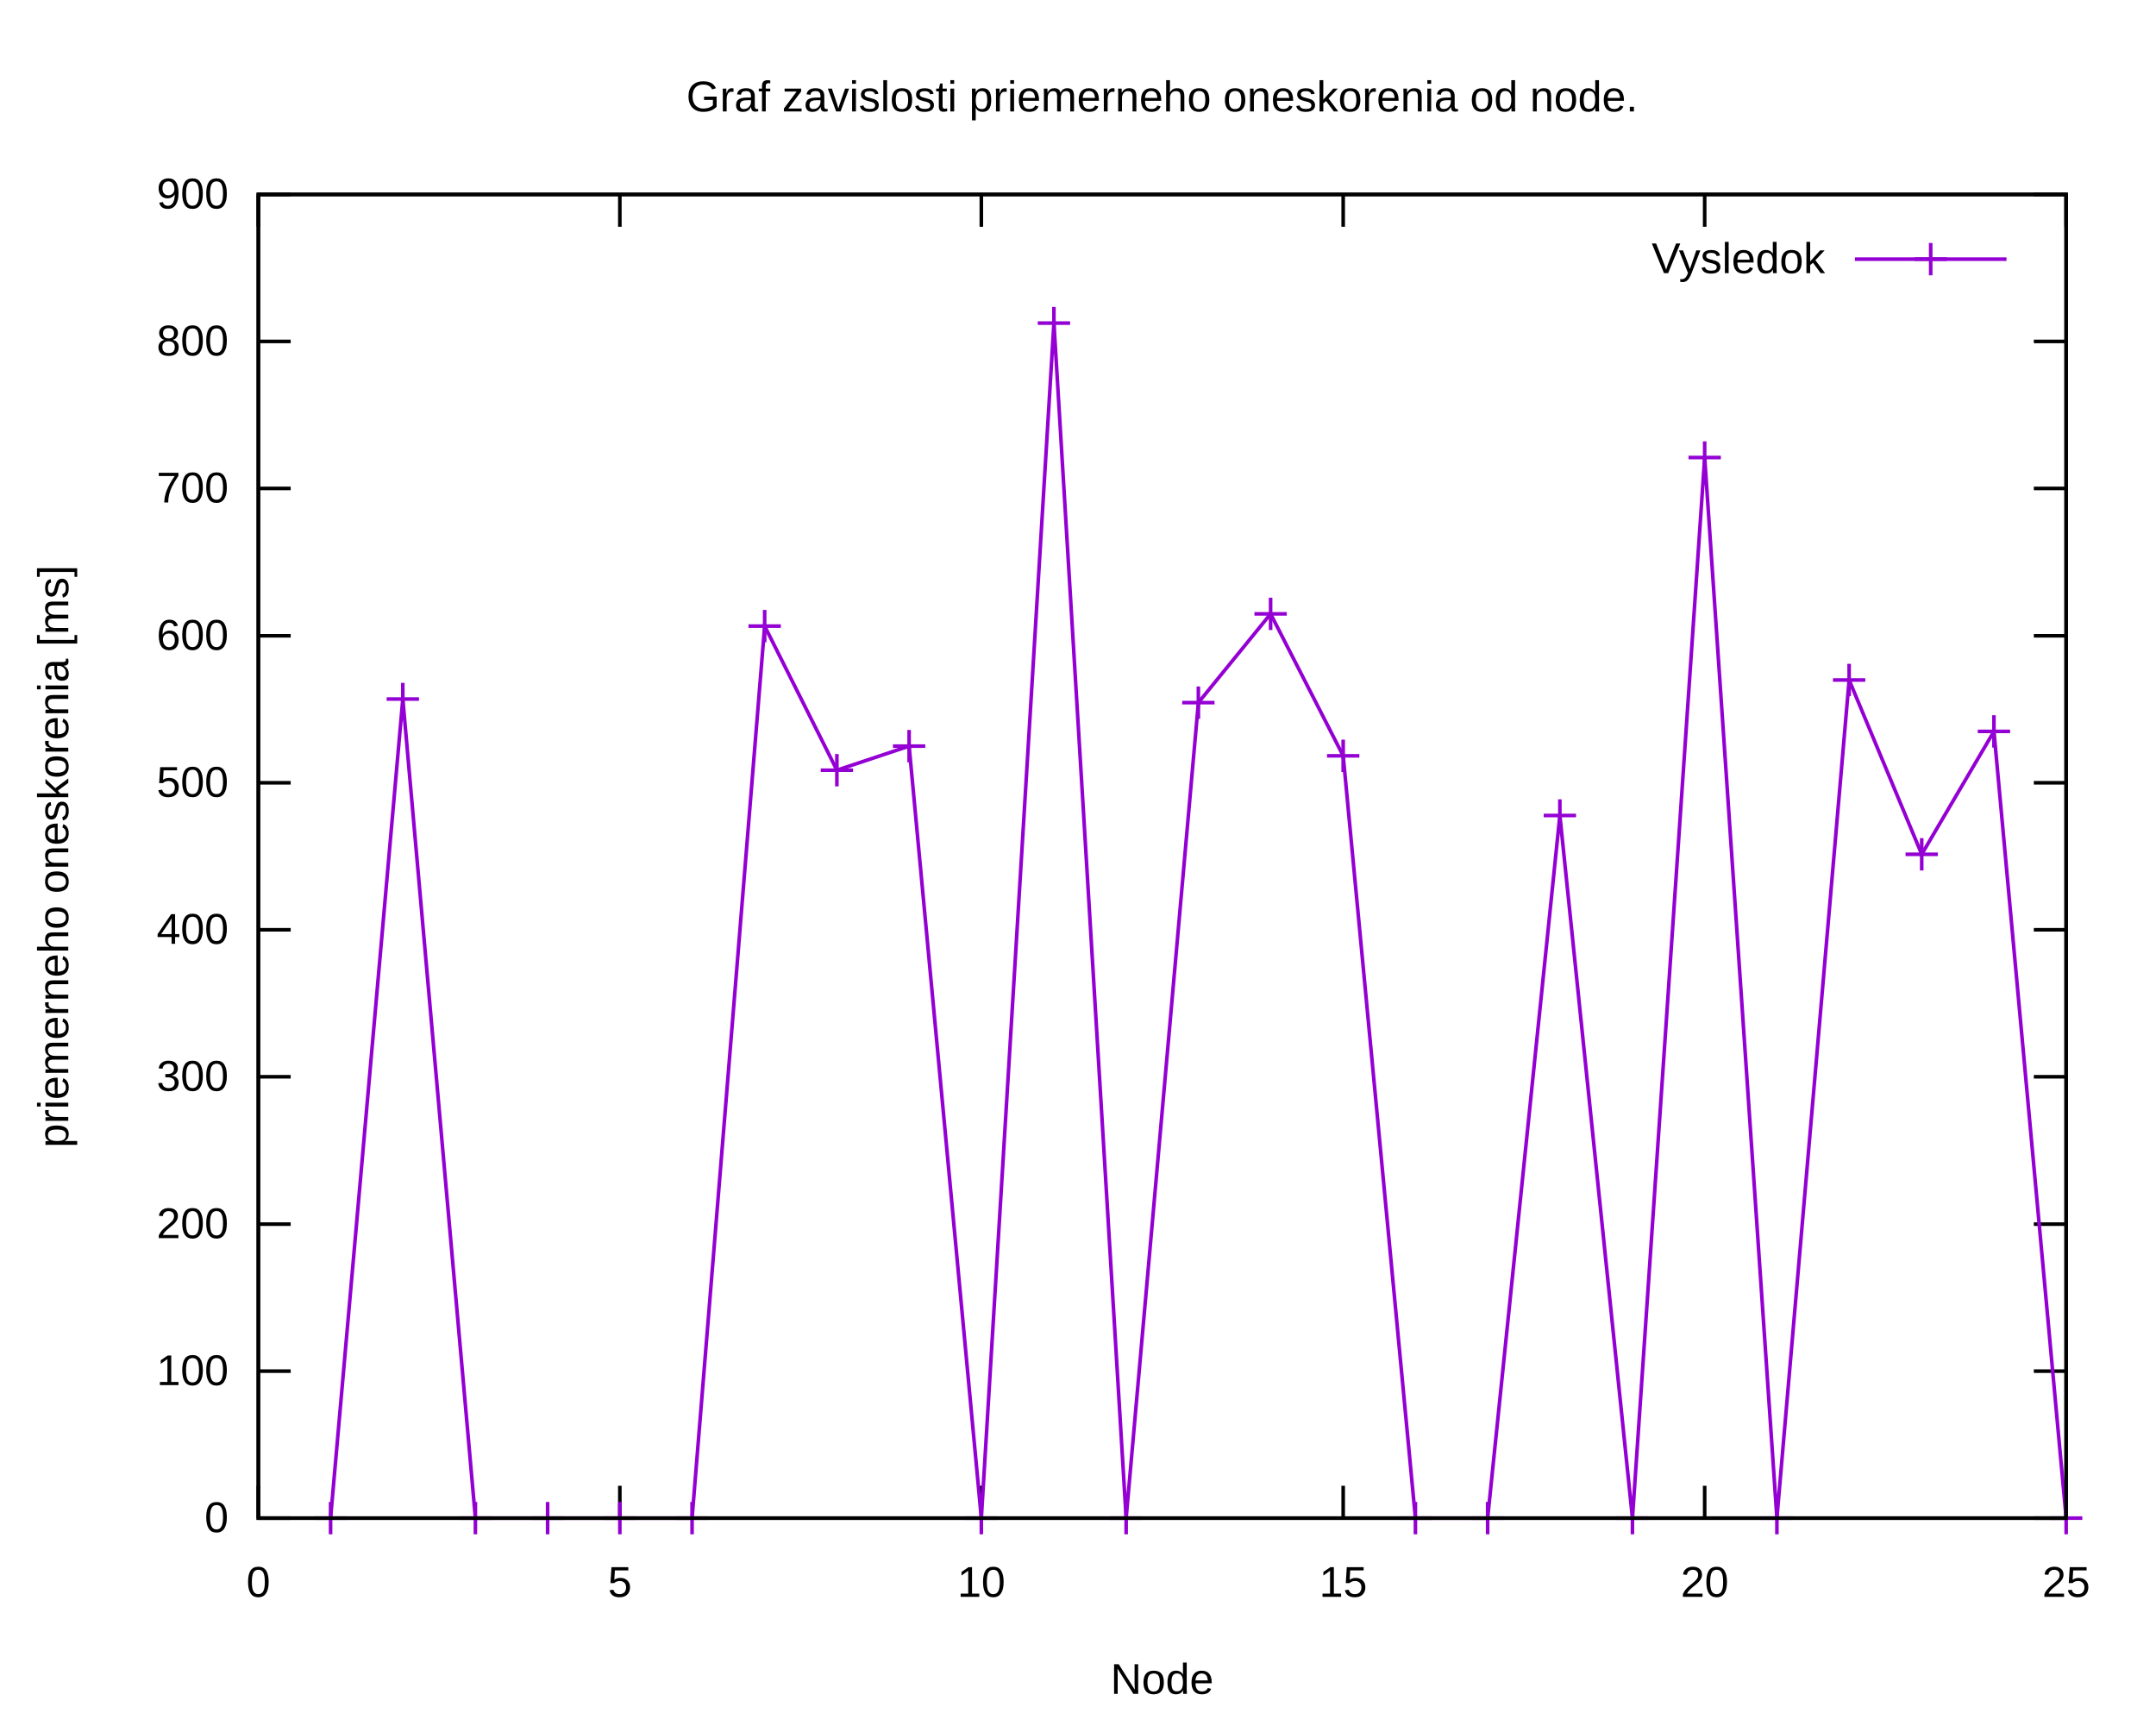
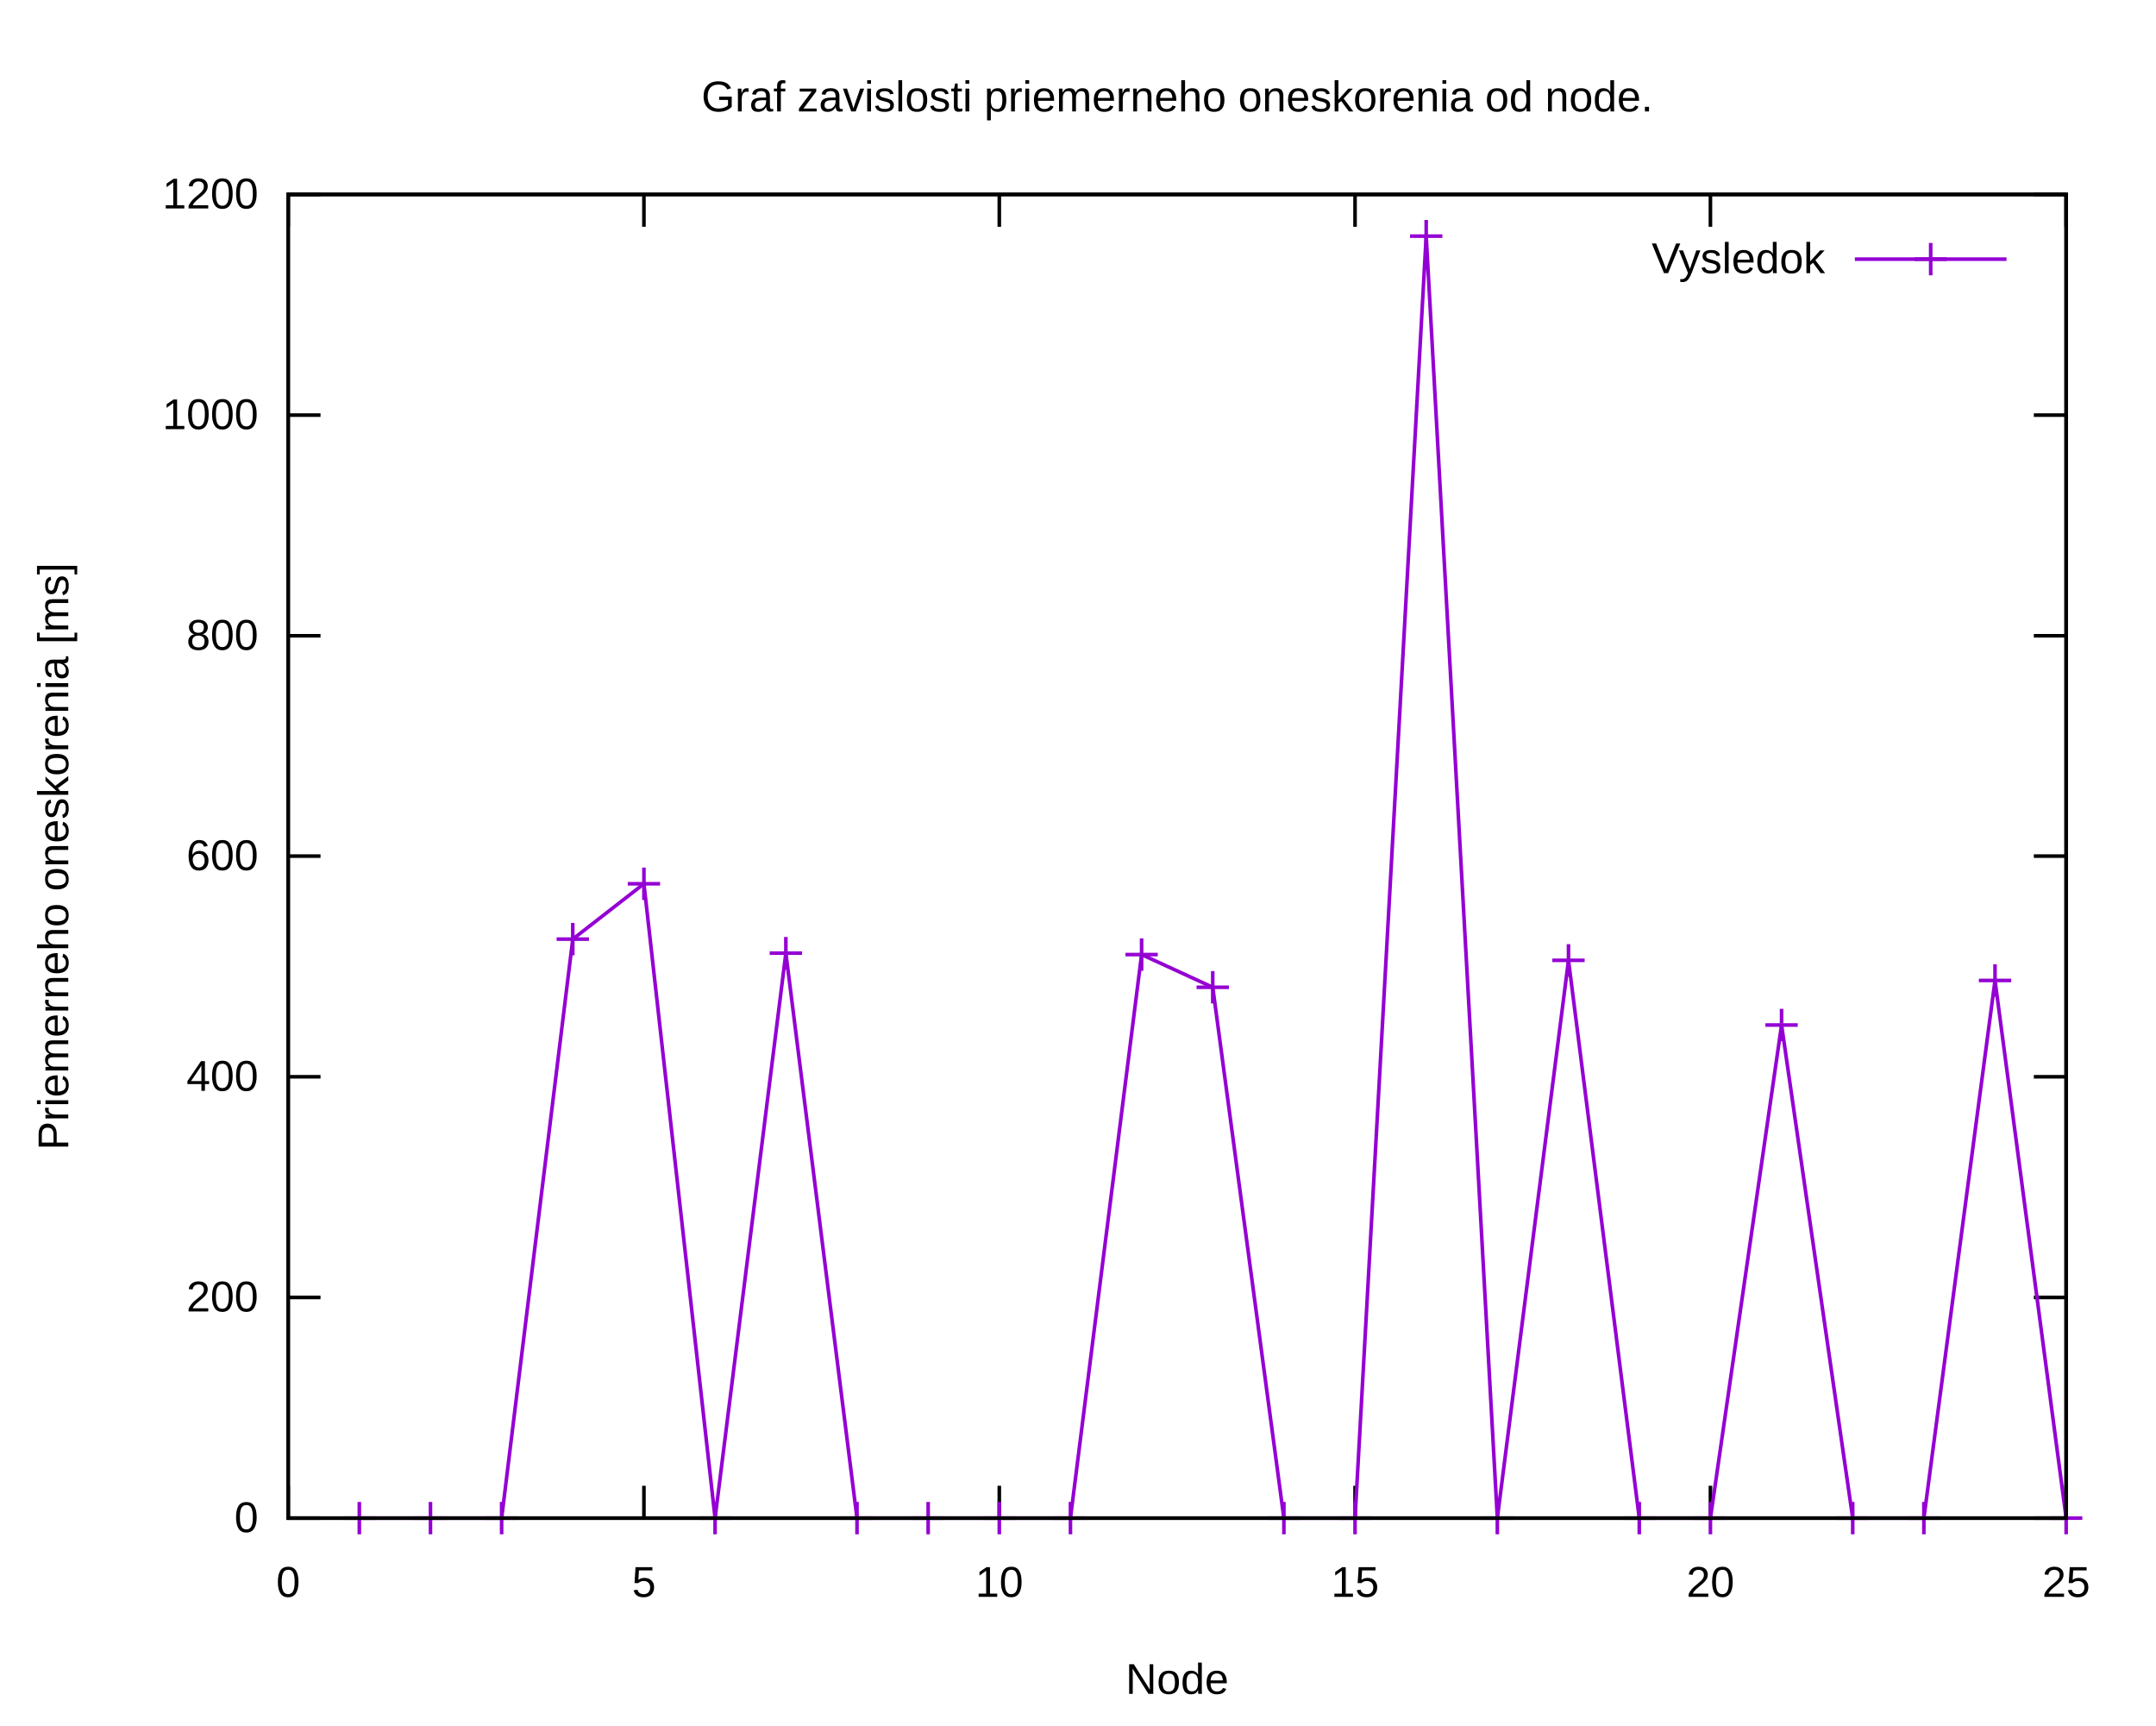
<svg xmlns="http://www.w3.org/2000/svg" xmlns:xlink="http://www.w3.org/1999/xlink" width="600" height="480" viewBox="0 0 600 480">
  <g id="gnuplot_canvas">
    <rect x="0" y="0" width="600" height="480" fill="none" />
    <defs>
      <circle id="gpDot" r="0.5" stroke-width="0.5" stroke="currentColor" />
      <path id="gpPt0" stroke-width="0.222" stroke="currentColor" d="M-1,0 h2 M0,-1 v2" />
      <path id="gpPt1" stroke-width="0.222" stroke="currentColor" d="M-1,-1 L1,1 M1,-1 L-1,1" />
      <path id="gpPt2" stroke-width="0.222" stroke="currentColor" d="M-1,0 L1,0 M0,-1 L0,1 M-1,-1 L1,1 M-1,1 L1,-1" />
      <rect id="gpPt3" stroke-width="0.222" stroke="currentColor" x="-1" y="-1" width="2" height="2" />
      <rect id="gpPt4" stroke-width="0.222" stroke="currentColor" fill="currentColor" x="-1" y="-1" width="2" height="2" />
      <circle id="gpPt5" stroke-width="0.222" stroke="currentColor" cx="0" cy="0" r="1" />
      <use xlink:href="#gpPt5" id="gpPt6" fill="currentColor" stroke="none" />
      <path id="gpPt7" stroke-width="0.222" stroke="currentColor" d="M0,-1.33 L-1.33,0.67 L1.33,0.67 z" />
      <use xlink:href="#gpPt7" id="gpPt8" fill="currentColor" stroke="none" />
      <use xlink:href="#gpPt7" id="gpPt9" stroke="currentColor" transform="rotate(180)" />
      <use xlink:href="#gpPt9" id="gpPt10" fill="currentColor" stroke="none" />
      <use xlink:href="#gpPt3" id="gpPt11" stroke="currentColor" transform="rotate(45)" />
      <use xlink:href="#gpPt11" id="gpPt12" fill="currentColor" stroke="none" />
      <path id="gpPt13" stroke-width="0.222" stroke="currentColor" d="M0,1.330 L1.265,0.411 L0.782,-1.067 L-0.782,-1.076 L-1.265,0.411 z" />
      <use xlink:href="#gpPt13" id="gpPt14" fill="currentColor" stroke="none" />
      <filter id="textbox" filterUnits="objectBoundingBox" x="0" y="0" height="1" width="1">
        <feFlood flood-color="white" flood-opacity="1" result="bgnd" />
        <feComposite in="SourceGraphic" in2="bgnd" operator="atop" />
      </filter>
      <filter id="greybox" filterUnits="objectBoundingBox" x="0" y="0" height="1" width="1">
        <feFlood flood-color="lightgrey" flood-opacity="1" result="grey" />
        <feComposite in="SourceGraphic" in2="grey" operator="atop" />
      </filter>
    </defs>
    <g fill="none" color="white" stroke="currentColor" stroke-width="1.00" stroke-linecap="butt" stroke-linejoin="miter">
</g>
    <g fill="none" color="black" stroke="currentColor" stroke-width="1.00" stroke-linecap="butt" stroke-linejoin="miter">
-       <path stroke="black" d="M71.9,422.4 L80.9,422.4 M575.0,422.4 L566.0,422.4  " />
-       <g transform="translate(63.6,426.3)" stroke="none" fill="black" font-family="Arial" font-size="12.00" text-anchor="end">
+       <path stroke="black" d="M80.2,422.4 L89.2,422.4 M575.0,422.4 L566.0,422.4  " />
+       <g transform="translate(71.9,426.3)" stroke="none" fill="black" font-family="Arial" font-size="12.00" text-anchor="end">
        <text>
          <tspan font-family="Arial"> 0</tspan>
        </text>
      </g>
    </g>
    <g fill="none" color="black" stroke="currentColor" stroke-width="1.00" stroke-linecap="butt" stroke-linejoin="miter">
-       <path stroke="black" d="M71.9,381.5 L80.9,381.5 M575.0,381.5 L566.0,381.5  " />
-       <g transform="translate(63.6,385.4)" stroke="none" fill="black" font-family="Arial" font-size="12.00" text-anchor="end">
-         <text>
-           <tspan font-family="Arial"> 100</tspan>
-         </text>
-       </g>
-     </g>
-     <g fill="none" color="black" stroke="currentColor" stroke-width="1.00" stroke-linecap="butt" stroke-linejoin="miter">
-       <path stroke="black" d="M71.9,340.6 L80.9,340.6 M575.0,340.6 L566.0,340.6  " />
-       <g transform="translate(63.6,344.5)" stroke="none" fill="black" font-family="Arial" font-size="12.00" text-anchor="end">
+       <path stroke="black" d="M80.2,361.0 L89.2,361.0 M575.0,361.0 L566.0,361.0  " />
+       <g transform="translate(71.9,364.9)" stroke="none" fill="black" font-family="Arial" font-size="12.00" text-anchor="end">
        <text>
          <tspan font-family="Arial"> 200</tspan>
        </text>
      </g>
    </g>
    <g fill="none" color="black" stroke="currentColor" stroke-width="1.00" stroke-linecap="butt" stroke-linejoin="miter">
-       <path stroke="black" d="M71.9,299.6 L80.9,299.6 M575.0,299.6 L566.0,299.6  " />
-       <g transform="translate(63.6,303.5)" stroke="none" fill="black" font-family="Arial" font-size="12.00" text-anchor="end">
-         <text>
-           <tspan font-family="Arial"> 300</tspan>
-         </text>
-       </g>
-     </g>
-     <g fill="none" color="black" stroke="currentColor" stroke-width="1.00" stroke-linecap="butt" stroke-linejoin="miter">
-       <path stroke="black" d="M71.9,258.7 L80.9,258.7 M575.0,258.7 L566.0,258.7  " />
-       <g transform="translate(63.6,262.6)" stroke="none" fill="black" font-family="Arial" font-size="12.00" text-anchor="end">
+       <path stroke="black" d="M80.2,299.6 L89.2,299.6 M575.0,299.6 L566.0,299.6  " />
+       <g transform="translate(71.9,303.5)" stroke="none" fill="black" font-family="Arial" font-size="12.00" text-anchor="end">
        <text>
          <tspan font-family="Arial"> 400</tspan>
        </text>
      </g>
    </g>
    <g fill="none" color="black" stroke="currentColor" stroke-width="1.00" stroke-linecap="butt" stroke-linejoin="miter">
-       <path stroke="black" d="M71.9,217.8 L80.9,217.8 M575.0,217.8 L566.0,217.8  " />
-       <g transform="translate(63.6,221.7)" stroke="none" fill="black" font-family="Arial" font-size="12.00" text-anchor="end">
-         <text>
-           <tspan font-family="Arial"> 500</tspan>
-         </text>
-       </g>
-     </g>
-     <g fill="none" color="black" stroke="currentColor" stroke-width="1.00" stroke-linecap="butt" stroke-linejoin="miter">
-       <path stroke="black" d="M71.9,176.9 L80.9,176.9 M575.0,176.9 L566.0,176.9  " />
-       <g transform="translate(63.6,180.8)" stroke="none" fill="black" font-family="Arial" font-size="12.00" text-anchor="end">
+       <path stroke="black" d="M80.2,238.2 L89.2,238.2 M575.0,238.2 L566.0,238.2  " />
+       <g transform="translate(71.9,242.1)" stroke="none" fill="black" font-family="Arial" font-size="12.00" text-anchor="end">
        <text>
          <tspan font-family="Arial"> 600</tspan>
        </text>
      </g>
    </g>
    <g fill="none" color="black" stroke="currentColor" stroke-width="1.00" stroke-linecap="butt" stroke-linejoin="miter">
-       <path stroke="black" d="M71.9,135.9 L80.9,135.9 M575.0,135.9 L566.0,135.9  " />
-       <g transform="translate(63.6,139.8)" stroke="none" fill="black" font-family="Arial" font-size="12.00" text-anchor="end">
-         <text>
-           <tspan font-family="Arial"> 700</tspan>
-         </text>
-       </g>
-     </g>
-     <g fill="none" color="black" stroke="currentColor" stroke-width="1.00" stroke-linecap="butt" stroke-linejoin="miter">
-       <path stroke="black" d="M71.9,95.0 L80.9,95.0 M575.0,95.0 L566.0,95.0  " />
-       <g transform="translate(63.6,98.9)" stroke="none" fill="black" font-family="Arial" font-size="12.00" text-anchor="end">
+       <path stroke="black" d="M80.2,176.9 L89.2,176.9 M575.0,176.9 L566.0,176.9  " />
+       <g transform="translate(71.9,180.8)" stroke="none" fill="black" font-family="Arial" font-size="12.00" text-anchor="end">
        <text>
          <tspan font-family="Arial"> 800</tspan>
        </text>
      </g>
    </g>
    <g fill="none" color="black" stroke="currentColor" stroke-width="1.00" stroke-linecap="butt" stroke-linejoin="miter">
-       <path stroke="black" d="M71.9,54.1 L80.9,54.1 M575.0,54.1 L566.0,54.1  " />
-       <g transform="translate(63.6,58.0)" stroke="none" fill="black" font-family="Arial" font-size="12.00" text-anchor="end">
-         <text>
-           <tspan font-family="Arial"> 900</tspan>
-         </text>
-       </g>
-     </g>
-     <g fill="none" color="black" stroke="currentColor" stroke-width="1.00" stroke-linecap="butt" stroke-linejoin="miter">
-       <path stroke="black" d="M71.9,422.4 L71.9,413.4 M71.9,54.1 L71.9,63.1  " />
-       <g transform="translate(71.9,444.3)" stroke="none" fill="black" font-family="Arial" font-size="12.00" text-anchor="middle">
+       <path stroke="black" d="M80.2,115.5 L89.2,115.5 M575.0,115.5 L566.0,115.5  " />
+       <g transform="translate(71.9,119.4)" stroke="none" fill="black" font-family="Arial" font-size="12.00" text-anchor="end">
+         <text>
+           <tspan font-family="Arial"> 1000</tspan>
+         </text>
+       </g>
+     </g>
+     <g fill="none" color="black" stroke="currentColor" stroke-width="1.00" stroke-linecap="butt" stroke-linejoin="miter">
+       <path stroke="black" d="M80.2,54.1 L89.2,54.1 M575.0,54.1 L566.0,54.1  " />
+       <g transform="translate(71.9,58.0)" stroke="none" fill="black" font-family="Arial" font-size="12.00" text-anchor="end">
+         <text>
+           <tspan font-family="Arial"> 1200</tspan>
+         </text>
+       </g>
+     </g>
+     <g fill="none" color="black" stroke="currentColor" stroke-width="1.00" stroke-linecap="butt" stroke-linejoin="miter">
+       <path stroke="black" d="M80.2,422.4 L80.2,413.4 M80.2,54.1 L80.2,63.1  " />
+       <g transform="translate(80.2,444.3)" stroke="none" fill="black" font-family="Arial" font-size="12.00" text-anchor="middle">
        <text>
          <tspan font-family="Arial"> 0</tspan>
        </text>
      </g>
    </g>
    <g fill="none" color="black" stroke="currentColor" stroke-width="1.00" stroke-linecap="butt" stroke-linejoin="miter">
-       <path stroke="black" d="M172.5,422.4 L172.5,413.4 M172.5,54.1 L172.5,63.1  " />
-       <g transform="translate(172.5,444.3)" stroke="none" fill="black" font-family="Arial" font-size="12.00" text-anchor="middle">
+       <path stroke="black" d="M179.2,422.4 L179.2,413.4 M179.2,54.1 L179.2,63.1  " />
+       <g transform="translate(179.2,444.3)" stroke="none" fill="black" font-family="Arial" font-size="12.00" text-anchor="middle">
        <text>
          <tspan font-family="Arial"> 5</tspan>
        </text>
      </g>
    </g>
    <g fill="none" color="black" stroke="currentColor" stroke-width="1.00" stroke-linecap="butt" stroke-linejoin="miter">
-       <path stroke="black" d="M273.1,422.4 L273.1,413.4 M273.1,54.1 L273.1,63.1  " />
-       <g transform="translate(273.1,444.3)" stroke="none" fill="black" font-family="Arial" font-size="12.00" text-anchor="middle">
+       <path stroke="black" d="M278.1,422.4 L278.1,413.4 M278.1,54.1 L278.1,63.1  " />
+       <g transform="translate(278.1,444.3)" stroke="none" fill="black" font-family="Arial" font-size="12.00" text-anchor="middle">
        <text>
          <tspan font-family="Arial"> 10</tspan>
        </text>
      </g>
    </g>
    <g fill="none" color="black" stroke="currentColor" stroke-width="1.00" stroke-linecap="butt" stroke-linejoin="miter">
-       <path stroke="black" d="M373.8,422.4 L373.8,413.4 M373.8,54.1 L373.8,63.1  " />
-       <g transform="translate(373.8,444.3)" stroke="none" fill="black" font-family="Arial" font-size="12.00" text-anchor="middle">
+       <path stroke="black" d="M377.1,422.4 L377.1,413.4 M377.1,54.1 L377.1,63.1  " />
+       <g transform="translate(377.1,444.3)" stroke="none" fill="black" font-family="Arial" font-size="12.00" text-anchor="middle">
        <text>
          <tspan font-family="Arial"> 15</tspan>
        </text>
      </g>
    </g>
    <g fill="none" color="black" stroke="currentColor" stroke-width="1.00" stroke-linecap="butt" stroke-linejoin="miter">
-       <path stroke="black" d="M474.4,422.4 L474.4,413.4 M474.4,54.1 L474.4,63.1  " />
-       <g transform="translate(474.4,444.3)" stroke="none" fill="black" font-family="Arial" font-size="12.00" text-anchor="middle">
+       <path stroke="black" d="M476.0,422.4 L476.0,413.4 M476.0,54.1 L476.0,63.1  " />
+       <g transform="translate(476.0,444.3)" stroke="none" fill="black" font-family="Arial" font-size="12.00" text-anchor="middle">
        <text>
          <tspan font-family="Arial"> 20</tspan>
        </text>
      </g>
    </g>
    <g fill="none" color="black" stroke="currentColor" stroke-width="1.00" stroke-linecap="butt" stroke-linejoin="miter">
      <path stroke="black" d="M575.0,422.4 L575.0,413.4 M575.0,54.1 L575.0,63.1  " />
      <g transform="translate(575.0,444.3)" stroke="none" fill="black" font-family="Arial" font-size="12.00" text-anchor="middle">
        <text>
          <tspan font-family="Arial"> 25</tspan>
        </text>
      </g>
    </g>
    <g fill="none" color="black" stroke="currentColor" stroke-width="1.00" stroke-linecap="butt" stroke-linejoin="miter">
</g>
    <g fill="none" color="black" stroke="currentColor" stroke-width="1.00" stroke-linecap="butt" stroke-linejoin="miter">
-       <path stroke="black" d="M71.9,54.1 L71.9,422.4 L575.0,422.4 L575.0,54.1 L71.9,54.1 Z  " />
+       <path stroke="black" d="M80.2,54.1 L80.2,422.4 L575.0,422.4 L575.0,54.1 L80.2,54.1 Z  " />
    </g>
    <g fill="none" color="black" stroke="currentColor" stroke-width="1.00" stroke-linecap="butt" stroke-linejoin="miter">
      <g transform="translate(19.0,238.3) rotate(270)" stroke="none" fill="black" font-family="Arial" font-size="12.00" text-anchor="middle">
        <text>
-           <tspan font-family="Arial">priemerneho oneskorenia [ms]</tspan>
-         </text>
-       </g>
-     </g>
-     <g fill="none" color="black" stroke="currentColor" stroke-width="1.00" stroke-linecap="butt" stroke-linejoin="miter">
-       <g transform="translate(323.4,471.3)" stroke="none" fill="black" font-family="Arial" font-size="12.00" text-anchor="middle">
+           <tspan font-family="Arial">Priemerneho oneskorenia [ms]</tspan>
+         </text>
+       </g>
+     </g>
+     <g fill="none" color="black" stroke="currentColor" stroke-width="1.00" stroke-linecap="butt" stroke-linejoin="miter">
+       <g transform="translate(327.6,471.3)" stroke="none" fill="black" font-family="Arial" font-size="12.00" text-anchor="middle">
        <text>
          <tspan font-family="Arial">Node</tspan>
        </text>
      </g>
    </g>
    <g fill="none" color="black" stroke="currentColor" stroke-width="1.00" stroke-linecap="butt" stroke-linejoin="miter">
-       <g transform="translate(323.4,31.0)" stroke="none" fill="black" font-family="Arial" font-size="12.00" text-anchor="middle">
+       <g transform="translate(327.6,31.0)" stroke="none" fill="black" font-family="Arial" font-size="12.00" text-anchor="middle">
        <text>
          <tspan font-family="Arial">Graf zavislosti priemerneho oneskorenia od node.</tspan>
        </text>
      </g>
    </g>
    <g fill="none" color="black" stroke="currentColor" stroke-width="1.00" stroke-linecap="butt" stroke-linejoin="miter">
</g>
    <g id="gnuplot_plot_1">
      <g fill="none" color="black" stroke="currentColor" stroke-width="1.00" stroke-linecap="butt" stroke-linejoin="miter">
        <g transform="translate(507.9,76.0)" stroke="none" fill="black" font-family="Arial" font-size="12.00" text-anchor="end">
          <text>
            <tspan font-family="Arial">Vysledok</tspan>
          </text>
        </g>
      </g>
      <g fill="none" color="black" stroke="currentColor" stroke-width="1.00" stroke-linecap="butt" stroke-linejoin="miter">
-         <path stroke="rgb(148,   0, 211)" d="M516.2,72.1 L558.4,72.1 M92.0,422.4 L112.1,194.5 L132.3,422.4 L152.4,422.4 L172.5,422.4 L192.6,422.4   L212.8,174.2 L232.9,214.3 L253.0,207.6 L273.1,422.4 L293.3,89.9 L313.4,422.4 L333.5,195.5 L353.6,170.8   L373.8,210.3 L393.9,422.4 L414.0,422.4 L434.1,226.9 L454.3,422.4 L474.4,127.3 L494.5,422.4 L514.6,189.2   L534.8,237.7 L554.9,203.5 L575.0,422.4  " />
-         <use xlink:href="#gpPt0" transform="translate(92.0,422.4) scale(4.50)" color="rgb(148,   0, 211)" />
-         <use xlink:href="#gpPt0" transform="translate(112.1,194.5) scale(4.50)" color="rgb(148,   0, 211)" />
-         <use xlink:href="#gpPt0" transform="translate(132.3,422.4) scale(4.50)" color="rgb(148,   0, 211)" />
-         <use xlink:href="#gpPt0" transform="translate(152.4,422.4) scale(4.50)" color="rgb(148,   0, 211)" />
-         <use xlink:href="#gpPt0" transform="translate(172.5,422.4) scale(4.50)" color="rgb(148,   0, 211)" />
-         <use xlink:href="#gpPt0" transform="translate(192.6,422.4) scale(4.50)" color="rgb(148,   0, 211)" />
-         <use xlink:href="#gpPt0" transform="translate(212.8,174.2) scale(4.50)" color="rgb(148,   0, 211)" />
-         <use xlink:href="#gpPt0" transform="translate(232.9,214.3) scale(4.50)" color="rgb(148,   0, 211)" />
-         <use xlink:href="#gpPt0" transform="translate(253.0,207.6) scale(4.50)" color="rgb(148,   0, 211)" />
-         <use xlink:href="#gpPt0" transform="translate(273.1,422.4) scale(4.50)" color="rgb(148,   0, 211)" />
-         <use xlink:href="#gpPt0" transform="translate(293.3,89.9) scale(4.50)" color="rgb(148,   0, 211)" />
-         <use xlink:href="#gpPt0" transform="translate(313.4,422.4) scale(4.50)" color="rgb(148,   0, 211)" />
-         <use xlink:href="#gpPt0" transform="translate(333.5,195.5) scale(4.50)" color="rgb(148,   0, 211)" />
-         <use xlink:href="#gpPt0" transform="translate(353.6,170.8) scale(4.50)" color="rgb(148,   0, 211)" />
-         <use xlink:href="#gpPt0" transform="translate(373.8,210.3) scale(4.50)" color="rgb(148,   0, 211)" />
-         <use xlink:href="#gpPt0" transform="translate(393.9,422.4) scale(4.50)" color="rgb(148,   0, 211)" />
-         <use xlink:href="#gpPt0" transform="translate(414.0,422.4) scale(4.50)" color="rgb(148,   0, 211)" />
-         <use xlink:href="#gpPt0" transform="translate(434.1,226.9) scale(4.50)" color="rgb(148,   0, 211)" />
-         <use xlink:href="#gpPt0" transform="translate(454.3,422.4) scale(4.50)" color="rgb(148,   0, 211)" />
-         <use xlink:href="#gpPt0" transform="translate(474.4,127.3) scale(4.50)" color="rgb(148,   0, 211)" />
-         <use xlink:href="#gpPt0" transform="translate(494.5,422.4) scale(4.50)" color="rgb(148,   0, 211)" />
-         <use xlink:href="#gpPt0" transform="translate(514.6,189.2) scale(4.50)" color="rgb(148,   0, 211)" />
-         <use xlink:href="#gpPt0" transform="translate(534.8,237.7) scale(4.50)" color="rgb(148,   0, 211)" />
-         <use xlink:href="#gpPt0" transform="translate(554.9,203.5) scale(4.50)" color="rgb(148,   0, 211)" />
+         <path stroke="rgb(148,   0, 211)" d="M516.2,72.1 L558.4,72.1 M100.0,422.4 L119.8,422.4 L139.6,422.4 L159.4,261.3 L179.2,245.9 L199.0,422.4   L218.7,265.2 L238.5,422.4 L258.3,422.4 L278.1,422.4 L297.9,422.4 L317.7,265.6 L337.5,274.7 L357.3,422.4   L377.1,422.4 L396.9,65.7 L416.7,422.4 L436.5,267.2 L456.2,422.4 L476.0,422.4 L495.8,285.2 L515.6,422.4   L535.4,422.4 L555.2,272.8 L575.0,422.4  " />
+         <use xlink:href="#gpPt0" transform="translate(100.0,422.4) scale(4.50)" color="rgb(148,   0, 211)" />
+         <use xlink:href="#gpPt0" transform="translate(119.8,422.4) scale(4.50)" color="rgb(148,   0, 211)" />
+         <use xlink:href="#gpPt0" transform="translate(139.6,422.4) scale(4.50)" color="rgb(148,   0, 211)" />
+         <use xlink:href="#gpPt0" transform="translate(159.4,261.3) scale(4.50)" color="rgb(148,   0, 211)" />
+         <use xlink:href="#gpPt0" transform="translate(179.2,245.9) scale(4.50)" color="rgb(148,   0, 211)" />
+         <use xlink:href="#gpPt0" transform="translate(199.0,422.4) scale(4.50)" color="rgb(148,   0, 211)" />
+         <use xlink:href="#gpPt0" transform="translate(218.7,265.2) scale(4.50)" color="rgb(148,   0, 211)" />
+         <use xlink:href="#gpPt0" transform="translate(238.5,422.4) scale(4.50)" color="rgb(148,   0, 211)" />
+         <use xlink:href="#gpPt0" transform="translate(258.3,422.4) scale(4.50)" color="rgb(148,   0, 211)" />
+         <use xlink:href="#gpPt0" transform="translate(278.1,422.4) scale(4.50)" color="rgb(148,   0, 211)" />
+         <use xlink:href="#gpPt0" transform="translate(297.9,422.4) scale(4.50)" color="rgb(148,   0, 211)" />
+         <use xlink:href="#gpPt0" transform="translate(317.7,265.6) scale(4.50)" color="rgb(148,   0, 211)" />
+         <use xlink:href="#gpPt0" transform="translate(337.5,274.7) scale(4.50)" color="rgb(148,   0, 211)" />
+         <use xlink:href="#gpPt0" transform="translate(357.3,422.4) scale(4.50)" color="rgb(148,   0, 211)" />
+         <use xlink:href="#gpPt0" transform="translate(377.1,422.4) scale(4.50)" color="rgb(148,   0, 211)" />
+         <use xlink:href="#gpPt0" transform="translate(396.9,65.7) scale(4.50)" color="rgb(148,   0, 211)" />
+         <use xlink:href="#gpPt0" transform="translate(416.7,422.4) scale(4.50)" color="rgb(148,   0, 211)" />
+         <use xlink:href="#gpPt0" transform="translate(436.5,267.2) scale(4.50)" color="rgb(148,   0, 211)" />
+         <use xlink:href="#gpPt0" transform="translate(456.2,422.4) scale(4.50)" color="rgb(148,   0, 211)" />
+         <use xlink:href="#gpPt0" transform="translate(476.0,422.4) scale(4.50)" color="rgb(148,   0, 211)" />
+         <use xlink:href="#gpPt0" transform="translate(495.8,285.2) scale(4.50)" color="rgb(148,   0, 211)" />
+         <use xlink:href="#gpPt0" transform="translate(515.6,422.4) scale(4.50)" color="rgb(148,   0, 211)" />
+         <use xlink:href="#gpPt0" transform="translate(535.4,422.4) scale(4.50)" color="rgb(148,   0, 211)" />
+         <use xlink:href="#gpPt0" transform="translate(555.2,272.8) scale(4.50)" color="rgb(148,   0, 211)" />
        <use xlink:href="#gpPt0" transform="translate(575.0,422.4) scale(4.50)" color="rgb(148,   0, 211)" />
        <use xlink:href="#gpPt0" transform="translate(537.3,72.1) scale(4.50)" color="rgb(148,   0, 211)" />
      </g>
    </g>
    <g fill="none" color="white" stroke="rgb(148,   0, 211)" stroke-width="2.00" stroke-linecap="butt" stroke-linejoin="miter">
</g>
    <g fill="none" color="black" stroke="currentColor" stroke-width="2.00" stroke-linecap="butt" stroke-linejoin="miter">
</g>
    <g fill="none" color="black" stroke="black" stroke-width="1.00" stroke-linecap="butt" stroke-linejoin="miter">
</g>
    <g fill="none" color="black" stroke="currentColor" stroke-width="1.00" stroke-linecap="butt" stroke-linejoin="miter">
-       <path stroke="black" d="M71.9,54.1 L71.9,422.4 L575.0,422.4 L575.0,54.1 L71.9,54.1 Z  " />
+       <path stroke="black" d="M80.2,54.1 L80.2,422.4 L575.0,422.4 L575.0,54.1 L80.2,54.1 Z  " />
    </g>
    <g fill="none" color="black" stroke="currentColor" stroke-width="1.00" stroke-linecap="butt" stroke-linejoin="miter">
</g>
  </g>
</svg>
